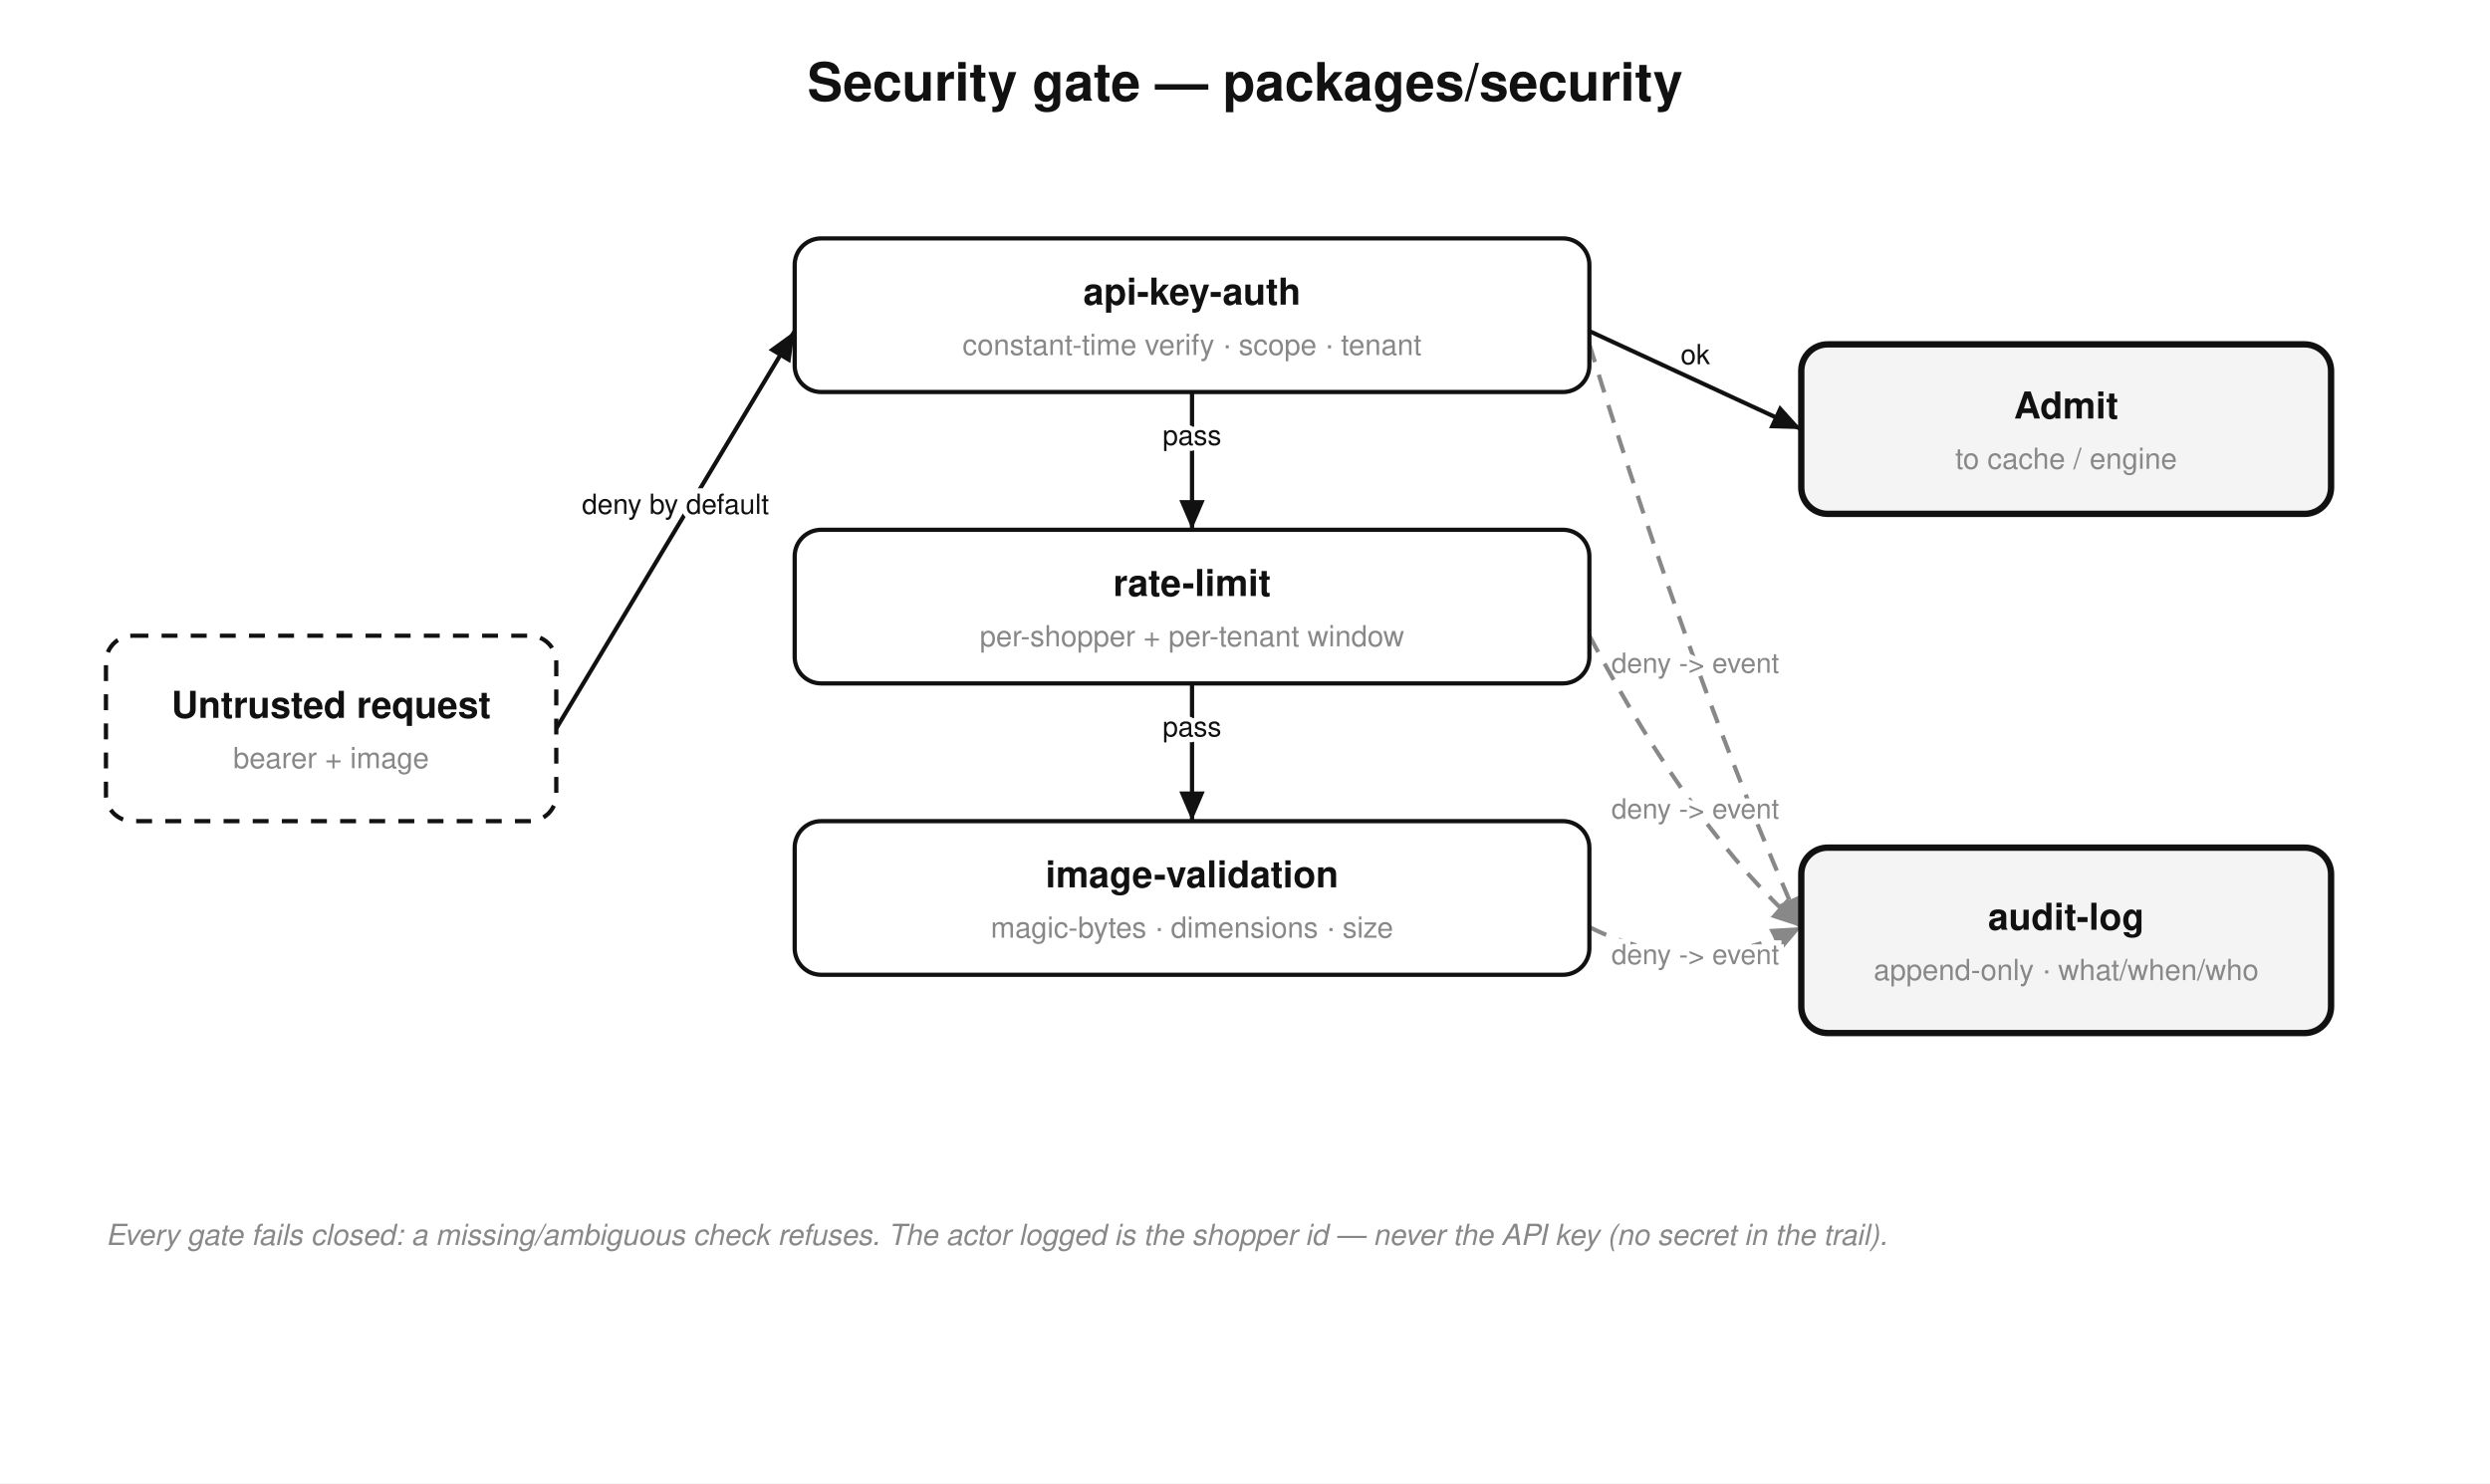
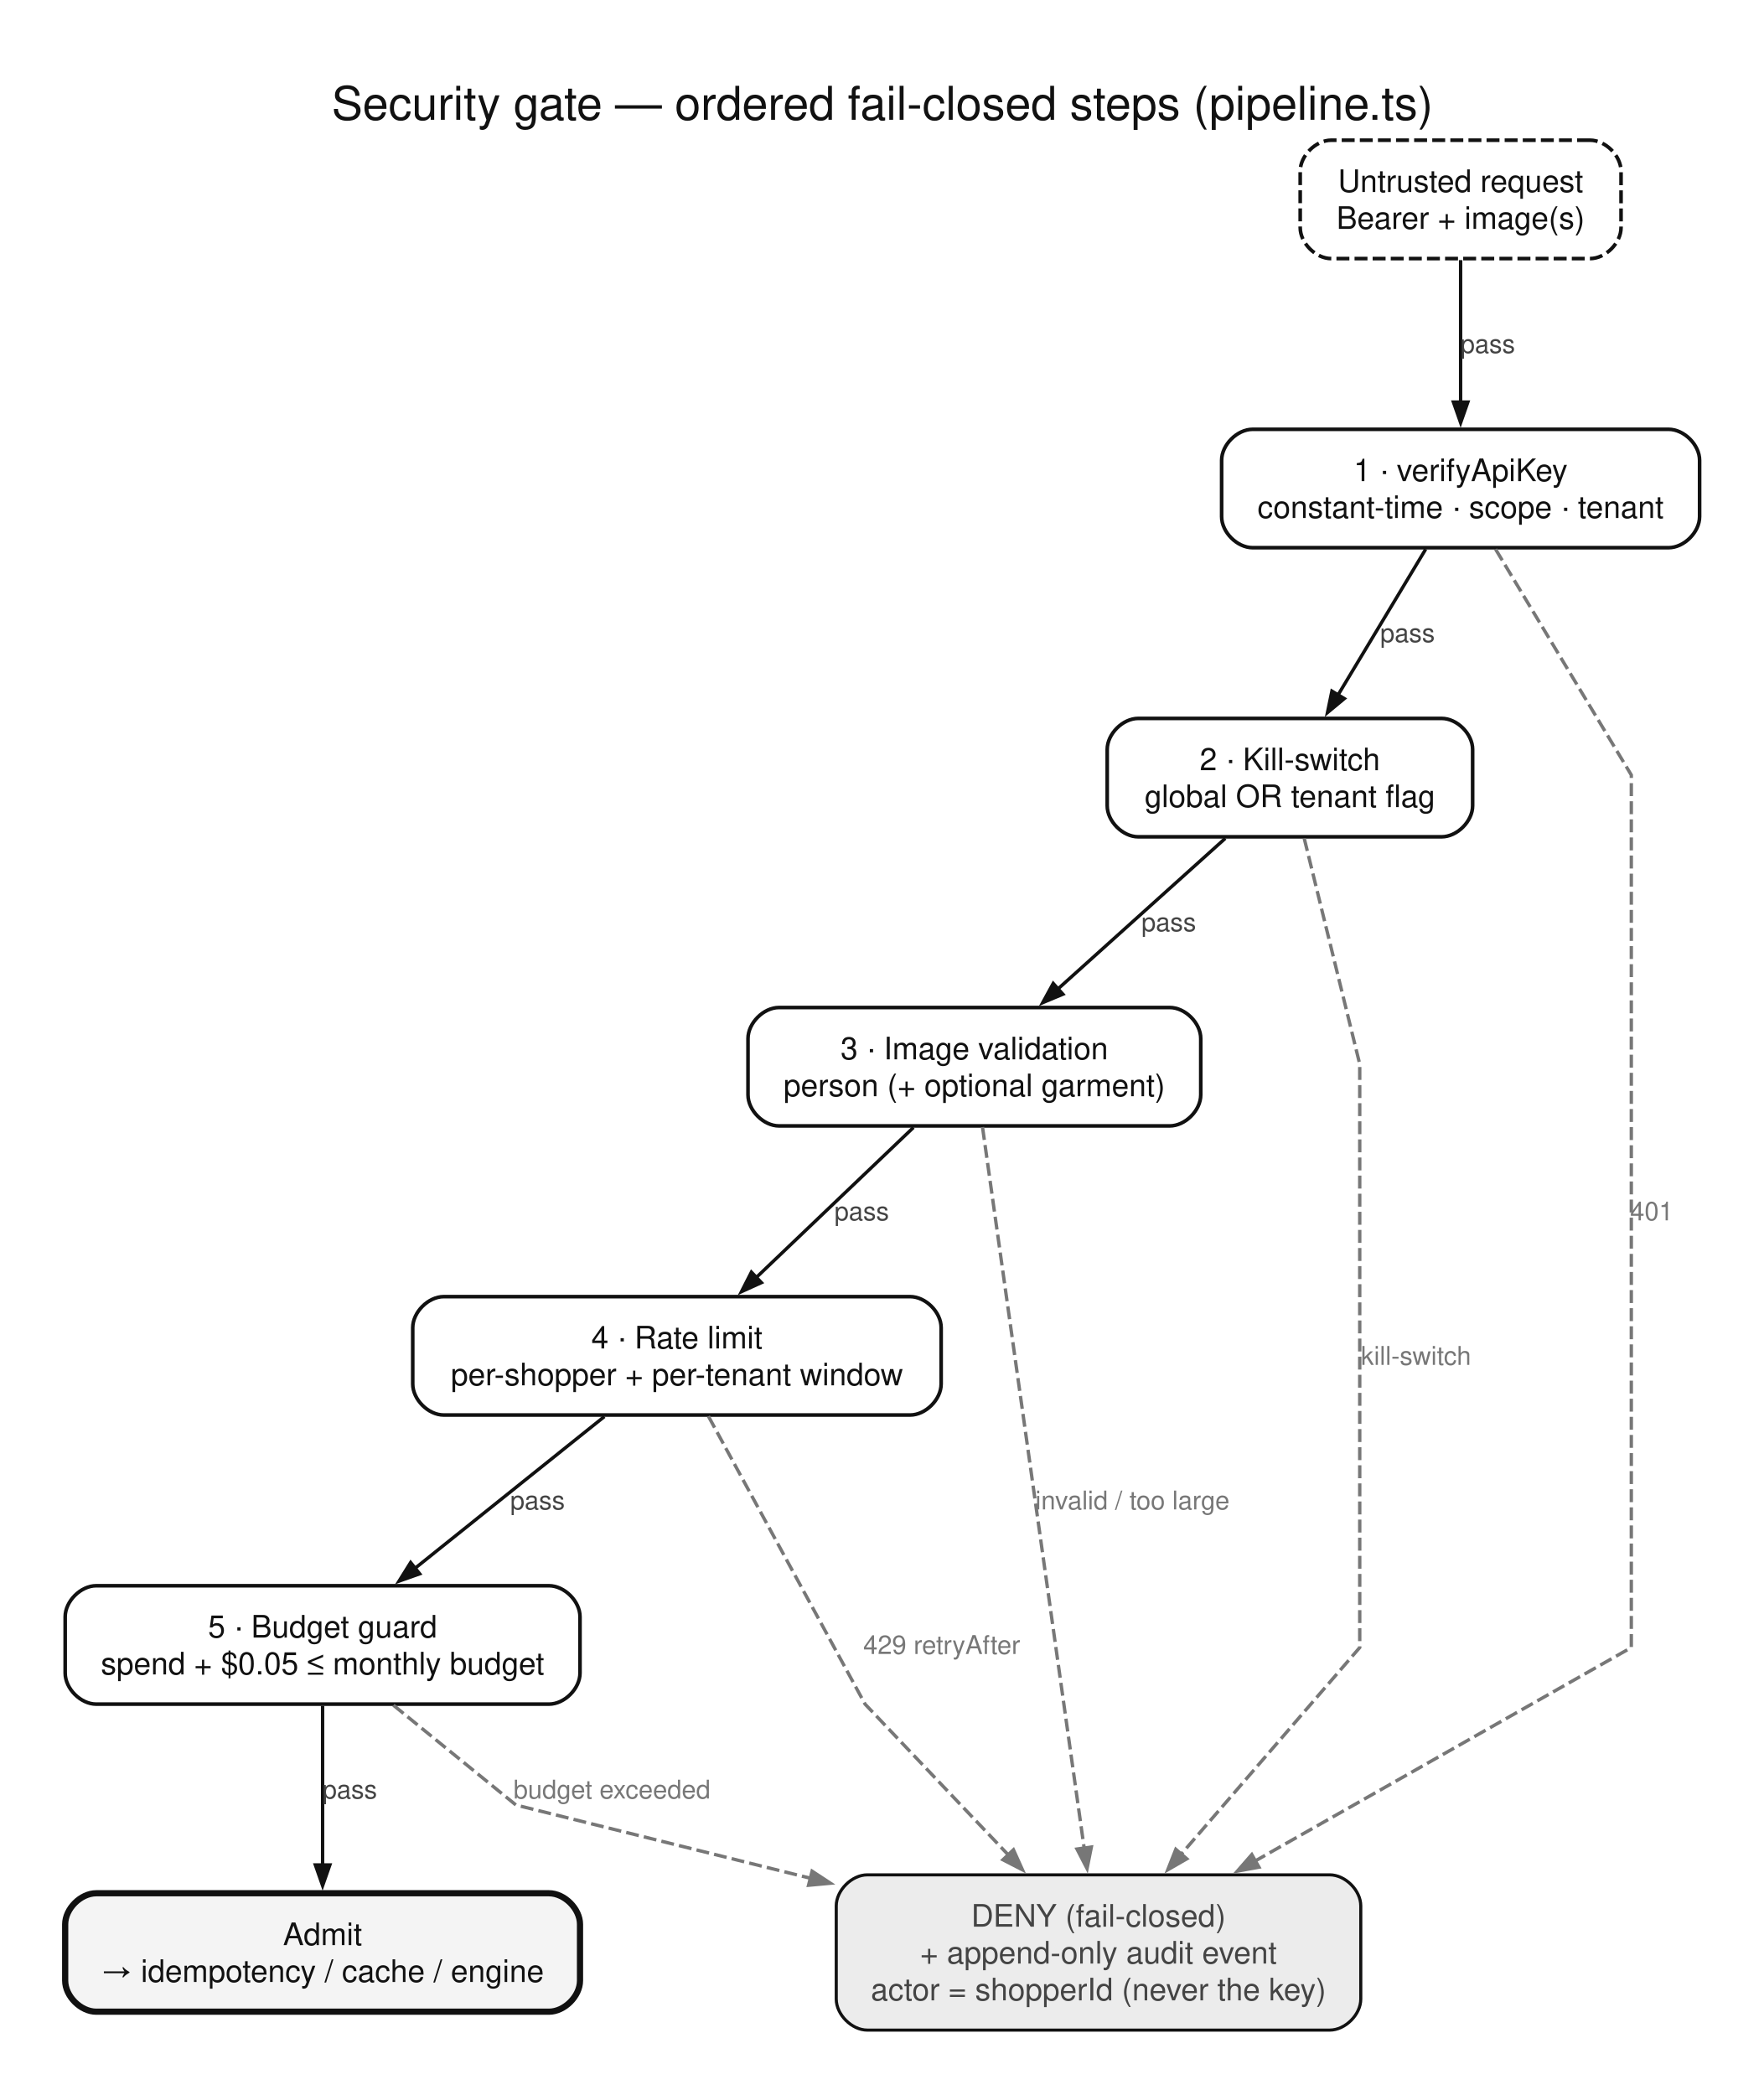
- <svg xmlns="http://www.w3.org/2000/svg" width="940" height="560" viewBox="0 0 940 560">
-   <defs>
-     <marker id="arrowInk" markerWidth="9" markerHeight="9" refX="7" refY="3" orient="auto" markerUnits="strokeWidth">
-       <path d="M0,0 L7,3 L0,6 Z" fill="#111111" />
-     </marker>
-     <marker id="arrowGrey" markerWidth="9" markerHeight="9" refX="7" refY="3" orient="auto" markerUnits="strokeWidth">
-       <path d="M0,0 L7,3 L0,6 Z" fill="#888888" />
-     </marker>
-   </defs>
-   <rect width="940" height="560" fill="#ffffff" />
-   <text x="470.0" y="38" text-anchor="middle" font-family="'Helvetica Neue', Helvetica, Arial, sans-serif" font-size="20" font-weight="700" fill="#111111">Security gate — packages/security</text>
-   <line x1="210" y1="275" x2="300" y2="125" stroke="#111111" stroke-width="1.6" marker-end="url(#arrowInk)" />
-   <text x="255.0" y="194.0" text-anchor="middle" font-family="'Helvetica Neue', Helvetica, Arial, sans-serif" font-size="10.5" fill="#111111">
-     <tspan dx="0" dy="0" style="paint-order:stroke;stroke:#ffffff;stroke-width:4px">deny by default</tspan>
-   </text>
-   <line x1="450.0" y1="148" x2="450.0" y2="200" stroke="#111111" stroke-width="1.6" marker-end="url(#arrowInk)" />
-   <text x="450.0" y="168.0" text-anchor="middle" font-family="'Helvetica Neue', Helvetica, Arial, sans-serif" font-size="10.5" fill="#111111">
-     <tspan dx="0" dy="0" style="paint-order:stroke;stroke:#ffffff;stroke-width:4px">pass</tspan>
-   </text>
-   <line x1="450.0" y1="258" x2="450.0" y2="310" stroke="#111111" stroke-width="1.6" marker-end="url(#arrowInk)" />
-   <text x="450.0" y="278.0" text-anchor="middle" font-family="'Helvetica Neue', Helvetica, Arial, sans-serif" font-size="10.5" fill="#111111">
-     <tspan dx="0" dy="0" style="paint-order:stroke;stroke:#ffffff;stroke-width:4px">pass</tspan>
-   </text>
-   <line x1="600" y1="125" x2="680" y2="162" stroke="#111111" stroke-width="1.6" marker-end="url(#arrowInk)" />
-   <text x="640.0" y="137.5" text-anchor="middle" font-family="'Helvetica Neue', Helvetica, Arial, sans-serif" font-size="10.5" fill="#111111">
-     <tspan dx="0" dy="0" style="paint-order:stroke;stroke:#ffffff;stroke-width:4px">ok</tspan>
-   </text>
-   <path d="M 600 130 Q 640.0 260.0 680 350" fill="none" stroke="#888888" stroke-width="1.6" stroke-dasharray="7 5" marker-end="url(#arrowGrey)" />
-   <text x="640.0" y="254.0" text-anchor="middle" font-family="'Helvetica Neue', Helvetica, Arial, sans-serif" font-size="10.5" fill="#888888">
-     <tspan dx="0" dy="0" style="paint-order:stroke;stroke:#ffffff;stroke-width:4px">deny -&gt; event</tspan>
-   </text>
-   <path d="M 600 240 Q 640.0 315.0 680 350" fill="none" stroke="#888888" stroke-width="1.6" stroke-dasharray="7 5" marker-end="url(#arrowGrey)" />
-   <text x="640.0" y="309.0" text-anchor="middle" font-family="'Helvetica Neue', Helvetica, Arial, sans-serif" font-size="10.5" fill="#888888">
-     <tspan dx="0" dy="0" style="paint-order:stroke;stroke:#ffffff;stroke-width:4px">deny -&gt; event</tspan>
-   </text>
-   <path d="M 600 350 Q 640.0 370.0 680 350" fill="none" stroke="#888888" stroke-width="1.6" stroke-dasharray="7 5" marker-end="url(#arrowGrey)" />
-   <text x="640.0" y="364.0" text-anchor="middle" font-family="'Helvetica Neue', Helvetica, Arial, sans-serif" font-size="10.5" fill="#888888">
-     <tspan dx="0" dy="0" style="paint-order:stroke;stroke:#ffffff;stroke-width:4px">deny -&gt; event</tspan>
-   </text>
-   <rect x="40" y="240" width="170" height="70" rx="10" ry="10" fill="#ffffff" stroke="#111111" stroke-width="1.6" stroke-dasharray="6 5" />
-   <text x="125.0" y="271.0" text-anchor="middle" font-family="'Helvetica Neue', Helvetica, Arial, sans-serif" font-size="14" font-weight="600" fill="#111111">Untrusted request</text>
-   <text x="125.0" y="290.0" text-anchor="middle" font-family="'Helvetica Neue', Helvetica, Arial, sans-serif" font-size="11" fill="#888888">bearer + image</text>
-   <rect x="300" y="90" width="300" height="58" rx="10" ry="10" fill="#ffffff" stroke="#111111" stroke-width="1.6" />
-   <text x="450.0" y="115.0" text-anchor="middle" font-family="'Helvetica Neue', Helvetica, Arial, sans-serif" font-size="14" font-weight="600" fill="#111111">api-key-auth</text>
-   <text x="450.0" y="134.0" text-anchor="middle" font-family="'Helvetica Neue', Helvetica, Arial, sans-serif" font-size="11" fill="#888888">constant-time verify · scope · tenant</text>
-   <rect x="300" y="200" width="300" height="58" rx="10" ry="10" fill="#ffffff" stroke="#111111" stroke-width="1.6" />
-   <text x="450.0" y="225.0" text-anchor="middle" font-family="'Helvetica Neue', Helvetica, Arial, sans-serif" font-size="14" font-weight="600" fill="#111111">rate-limit</text>
-   <text x="450.0" y="244.0" text-anchor="middle" font-family="'Helvetica Neue', Helvetica, Arial, sans-serif" font-size="11" fill="#888888">per-shopper + per-tenant window</text>
-   <rect x="300" y="310" width="300" height="58" rx="10" ry="10" fill="#ffffff" stroke="#111111" stroke-width="1.6" />
-   <text x="450.0" y="335.0" text-anchor="middle" font-family="'Helvetica Neue', Helvetica, Arial, sans-serif" font-size="14" font-weight="600" fill="#111111">image-validation</text>
-   <text x="450.0" y="354.0" text-anchor="middle" font-family="'Helvetica Neue', Helvetica, Arial, sans-serif" font-size="11" fill="#888888">magic-bytes · dimensions · size</text>
-   <rect x="680" y="130" width="200" height="64" rx="10" ry="10" fill="#f4f4f4" stroke="#111111" stroke-width="2.4" />
-   <text x="780.0" y="158.0" text-anchor="middle" font-family="'Helvetica Neue', Helvetica, Arial, sans-serif" font-size="14" font-weight="600" fill="#111111">Admit</text>
-   <text x="780.0" y="177.0" text-anchor="middle" font-family="'Helvetica Neue', Helvetica, Arial, sans-serif" font-size="11" fill="#888888">to cache / engine</text>
-   <rect x="680" y="320" width="200" height="70" rx="10" ry="10" fill="#f4f4f4" stroke="#111111" stroke-width="2.4" />
-   <text x="780.0" y="351.0" text-anchor="middle" font-family="'Helvetica Neue', Helvetica, Arial, sans-serif" font-size="14" font-weight="600" fill="#111111">audit-log</text>
-   <text x="780.0" y="370.0" text-anchor="middle" font-family="'Helvetica Neue', Helvetica, Arial, sans-serif" font-size="11" fill="#888888">append-only · what/when/who</text>
-   <text x="40" y="470" font-family="'Helvetica Neue', Helvetica, Arial, sans-serif" font-size="11" font-style="italic" fill="#888888">Every gate fails closed: a missing/ambiguous check refuses. The actor logged is the shopper id — never the API key (no secret in the trail).</text>
+ <svg xmlns="http://www.w3.org/2000/svg" width="682pt" height="810pt" viewBox="0.00 0.00 682.00 810.00">
+   <g id="graph0" class="graph" transform="scale(1 1) rotate(0) translate(25.2 784.91)">
+     <polygon fill="white" stroke="none" points="-25.2,25.2 -25.2,-784.91 657.12,-784.91 657.12,25.2 -25.2,25.2" />
+     <text xml:space="preserve" text-anchor="middle" x="315.96" y="-738.61" font-family="Helvetica,sans-Serif" font-size="18.00" fill="#111111">Security gate — ordered fail-closed steps (pipeline.ts)</text>
+     <g id="node1" class="node">
+       <path fill="white" stroke="#111111" stroke-width="1.4" stroke-dasharray="5,2" d="M589.55,-730.71C589.55,-730.71 489.5,-730.71 489.5,-730.71 483.5,-730.71 477.5,-724.71 477.5,-718.71 477.5,-718.71 477.5,-696.93 477.5,-696.93 477.5,-690.93 483.5,-684.93 489.5,-684.93 489.5,-684.93 589.55,-684.93 589.55,-684.93 595.55,-684.93 601.55,-690.93 601.55,-696.93 601.55,-696.93 601.55,-718.71 601.55,-718.71 601.55,-724.71 595.55,-730.71 589.55,-730.71" />
+       <text xml:space="preserve" text-anchor="middle" x="539.52" y="-710.67" font-family="Helvetica,sans-Serif" font-size="12.00" fill="#111111">Untrusted request</text>
+       <text xml:space="preserve" text-anchor="middle" x="539.52" y="-696.42" font-family="Helvetica,sans-Serif" font-size="12.00" fill="#111111">Bearer + image(s)</text>
+     </g>
+     <g id="node2" class="node">
+       <path fill="white" stroke="#111111" stroke-width="1.4" d="M619.92,-618.93C619.92,-618.93 459.12,-618.93 459.12,-618.93 453.12,-618.93 447.12,-612.93 447.12,-606.93 447.12,-606.93 447.12,-585.15 447.12,-585.15 447.12,-579.15 453.12,-573.15 459.12,-573.15 459.12,-573.15 619.92,-573.15 619.92,-573.15 625.92,-573.15 631.92,-579.15 631.92,-585.15 631.92,-585.15 631.92,-606.93 631.92,-606.93 631.92,-612.93 625.92,-618.93 619.92,-618.93" />
+       <text xml:space="preserve" text-anchor="middle" x="539.52" y="-598.89" font-family="Helvetica,sans-Serif" font-size="12.00" fill="#111111">1 · verifyApiKey</text>
+       <text xml:space="preserve" text-anchor="middle" x="539.52" y="-584.64" font-family="Helvetica,sans-Serif" font-size="12.00" fill="#111111">constant-time · scope · tenant</text>
+     </g>
+     <g id="edge1" class="edge">
+       <path fill="none" stroke="#111111" stroke-width="1.3" d="M539.52,-684.34C539.52,-668.5 539.52,-647.06 539.52,-629.39" />
+       <polygon fill="#111111" stroke="#111111" stroke-width="1.3" points="542.33,-629.46 539.53,-621.46 536.73,-629.46 542.33,-629.46" />
+       <text xml:space="preserve" text-anchor="middle" x="550.02" y="-648.43" font-family="Helvetica,sans-Serif" font-size="10.00" fill="#444444">pass</text>
+     </g>
+     <g id="node3" class="node">
+       <path fill="white" stroke="#111111" stroke-width="1.4" d="M532.17,-507.15C532.17,-507.15 414.88,-507.15 414.88,-507.15 408.88,-507.15 402.88,-501.15 402.88,-495.15 402.88,-495.15 402.88,-473.37 402.88,-473.37 402.88,-467.37 408.88,-461.37 414.88,-461.37 414.88,-461.37 532.17,-461.37 532.17,-461.37 538.17,-461.37 544.17,-467.37 544.17,-473.37 544.17,-473.37 544.17,-495.15 544.17,-495.15 544.17,-501.15 538.17,-507.15 532.17,-507.15" />
+       <text xml:space="preserve" text-anchor="middle" x="473.52" y="-487.11" font-family="Helvetica,sans-Serif" font-size="12.00" fill="#111111">2 · Kill-switch</text>
+       <text xml:space="preserve" text-anchor="middle" x="473.52" y="-472.86" font-family="Helvetica,sans-Serif" font-size="12.00" fill="#111111">global OR tenant flag</text>
+     </g>
+     <g id="edge2" class="edge">
+       <path fill="none" stroke="#111111" stroke-width="1.3" d="M526.01,-572.56C516.22,-556.28 502.87,-534.07 492.08,-516.13" />
+       <polygon fill="#111111" stroke="#111111" stroke-width="1.3" points="494.56,-514.81 488.04,-509.4 489.76,-517.7 494.56,-514.81" />
+       <text xml:space="preserve" text-anchor="middle" x="519" y="-536.65" font-family="Helvetica,sans-Serif" font-size="10.00" fill="#444444">pass</text>
+     </g>
+     <g id="node8" class="node">
+       <path fill="#ececec" stroke="#111111" stroke-width="1.2" d="M488.92,-60.03C488.92,-60.03 310.12,-60.03 310.12,-60.03 304.12,-60.03 298.12,-54.03 298.12,-48.03 298.12,-48.03 298.12,-12 298.12,-12 298.12,-6 304.12,0 310.12,0 310.12,0 488.92,0 488.92,0 494.92,0 500.92,-6 500.92,-12 500.92,-12 500.92,-48.03 500.92,-48.03 500.92,-54.03 494.92,-60.03 488.92,-60.03" />
+       <text xml:space="preserve" text-anchor="middle" x="399.52" y="-39.99" font-family="Helvetica,sans-Serif" font-size="12.00" fill="#444444">DENY (fail-closed)</text>
+       <text xml:space="preserve" text-anchor="middle" x="399.52" y="-25.74" font-family="Helvetica,sans-Serif" font-size="12.00" fill="#444444">+ append-only audit event</text>
+       <text xml:space="preserve" text-anchor="middle" x="399.52" y="-11.49" font-family="Helvetica,sans-Serif" font-size="12.00" fill="#444444">actor = shopperId (never the key)</text>
+     </g>
+     <g id="edge7" class="edge">
+       <path fill="none" stroke="#777777" stroke-width="1.3" stroke-dasharray="5,2" d="M553.04,-572.56C572.35,-540.44 605.52,-485.26 605.52,-485.26 605.52,-485.26 605.52,-485.26 605.52,-147.92 605.52,-147.92 520.7,-99.78 459.91,-65.29" />
+       <polygon fill="#777777" stroke="#777777" stroke-width="1.3" points="461.56,-63 453.22,-61.49 458.79,-67.87 461.56,-63" />
+       <text xml:space="preserve" text-anchor="middle" x="613.4" y="-313.09" font-family="Helvetica,sans-Serif" font-size="10.00" fill="#777777">401</text>
+     </g>
+     <g id="node4" class="node">
+       <path fill="white" stroke="#111111" stroke-width="1.4" d="M427.05,-395.37C427.05,-395.37 276,-395.37 276,-395.37 270,-395.37 264,-389.37 264,-383.37 264,-383.37 264,-361.59 264,-361.59 264,-355.59 270,-349.59 276,-349.59 276,-349.59 427.05,-349.59 427.05,-349.59 433.05,-349.59 439.05,-355.59 439.05,-361.59 439.05,-361.59 439.05,-383.37 439.05,-383.37 439.05,-389.37 433.05,-395.37 427.05,-395.37" />
+       <text xml:space="preserve" text-anchor="middle" x="351.52" y="-375.33" font-family="Helvetica,sans-Serif" font-size="12.00" fill="#111111">3 · Image validation</text>
+       <text xml:space="preserve" text-anchor="middle" x="351.52" y="-361.08" font-family="Helvetica,sans-Serif" font-size="12.00" fill="#111111">person (+ optional garment)</text>
+     </g>
+     <g id="edge3" class="edge">
+       <path fill="none" stroke="#111111" stroke-width="1.3" d="M448.54,-460.78C429.79,-443.91 403.97,-420.67 383.68,-402.41" />
+       <polygon fill="#111111" stroke="#111111" stroke-width="1.3" points="385.76,-400.52 377.94,-397.25 382.01,-404.68 385.76,-400.52" />
+       <text xml:space="preserve" text-anchor="middle" x="426.68" y="-424.87" font-family="Helvetica,sans-Serif" font-size="10.00" fill="#444444">pass</text>
+     </g>
+     <g id="edge8" class="edge">
+       <path fill="none" stroke="#777777" stroke-width="1.3" stroke-dasharray="5,2" d="M479.05,-460.78C486.95,-428.66 500.52,-373.48 500.52,-373.48 500.52,-373.48 500.52,-373.48 500.52,-147.92 500.52,-147.92 460.79,-101.92 431.16,-67.63" />
+       <polygon fill="#777777" stroke="#777777" stroke-width="1.3" points="433.65,-66.23 426.3,-62 429.41,-69.89 433.65,-66.23" />
+       <text xml:space="preserve" text-anchor="middle" x="522.27" y="-257.2" font-family="Helvetica,sans-Serif" font-size="10.00" fill="#777777">kill-switch</text>
+     </g>
+     <g id="node5" class="node">
+       <path fill="white" stroke="#111111" stroke-width="1.4" d="M326.68,-283.59C326.68,-283.59 146.38,-283.59 146.38,-283.59 140.38,-283.59 134.38,-277.59 134.38,-271.59 134.38,-271.59 134.38,-249.81 134.38,-249.81 134.38,-243.81 140.38,-237.81 146.38,-237.81 146.38,-237.81 326.68,-237.81 326.68,-237.81 332.68,-237.81 338.68,-243.81 338.68,-249.81 338.68,-249.81 338.68,-271.59 338.68,-271.59 338.68,-277.59 332.68,-283.59 326.68,-283.59" />
+       <text xml:space="preserve" text-anchor="middle" x="236.53" y="-263.55" font-family="Helvetica,sans-Serif" font-size="12.00" fill="#111111">4 · Rate limit</text>
+       <text xml:space="preserve" text-anchor="middle" x="236.53" y="-249.3" font-family="Helvetica,sans-Serif" font-size="12.00" fill="#111111">per-shopper + per-tenant window</text>
+     </g>
+     <g id="edge4" class="edge">
+       <path fill="none" stroke="#111111" stroke-width="1.3" d="M327.98,-349C310.38,-332.2 286.17,-309.09 267.08,-290.87" />
+       <polygon fill="#111111" stroke="#111111" stroke-width="1.3" points="269.19,-289.01 261.47,-285.51 265.32,-293.06 269.19,-289.01" />
+       <text xml:space="preserve" text-anchor="middle" x="307.97" y="-313.09" font-family="Helvetica,sans-Serif" font-size="10.00" fill="#444444">pass</text>
+     </g>
+     <g id="edge9" class="edge">
+       <path fill="none" stroke="#777777" stroke-width="1.3" stroke-dasharray="5,2" d="M354.67,-349.14C362.68,-292.34 383.9,-141.84 394.01,-70.1" />
+       <polygon fill="#777777" stroke="#777777" stroke-width="1.3" points="396.75,-70.78 395.09,-62.47 391.2,-70 396.75,-70.78" />
+       <text xml:space="preserve" text-anchor="middle" x="412.65" y="-201.31" font-family="Helvetica,sans-Serif" font-size="10.00" fill="#777777">invalid / too large</text>
+     </g>
+     <g id="node6" class="node">
+       <path fill="white" stroke="#111111" stroke-width="1.4" d="M187.05,-171.81C187.05,-171.81 12,-171.81 12,-171.81 6,-171.81 0,-165.81 0,-159.81 0,-159.81 0,-138.03 0,-138.03 0,-132.03 6,-126.03 12,-126.03 12,-126.03 187.05,-126.03 187.05,-126.03 193.05,-126.03 199.05,-132.03 199.05,-138.03 199.05,-138.03 199.05,-159.81 199.05,-159.81 199.05,-165.81 193.05,-171.81 187.05,-171.81" />
+       <text xml:space="preserve" text-anchor="middle" x="99.53" y="-151.77" font-family="Helvetica,sans-Serif" font-size="12.00" fill="#111111">5 · Budget guard</text>
+       <text xml:space="preserve" text-anchor="middle" x="99.53" y="-137.52" font-family="Helvetica,sans-Serif" font-size="12.00" fill="#111111">spend + $0.05 ≤ monthly budget</text>
+     </g>
+     <g id="edge5" class="edge">
+       <path fill="none" stroke="#111111" stroke-width="1.3" d="M208.47,-237.22C187.23,-220.2 157.91,-196.7 135.03,-178.37" />
+       <polygon fill="#111111" stroke="#111111" stroke-width="1.3" points="137.07,-176.42 129.08,-173.6 133.57,-180.79 137.07,-176.42" />
+       <text xml:space="preserve" text-anchor="middle" x="182.63" y="-201.31" font-family="Helvetica,sans-Serif" font-size="10.00" fill="#444444">pass</text>
+     </g>
+     <g id="edge10" class="edge">
+       <path fill="none" stroke="#777777" stroke-width="1.3" stroke-dasharray="5,2" d="M248.7,-237.33C269.41,-199.27 309.27,-126.03 309.27,-126.03 309.27,-126.03 339.35,-94.36 364.78,-67.59" />
+       <polygon fill="#777777" stroke="#777777" stroke-width="1.3" points="366.63,-69.71 370.11,-61.98 362.57,-65.86 366.63,-69.71" />
+       <text xml:space="preserve" text-anchor="middle" x="338.9" y="-145.42" font-family="Helvetica,sans-Serif" font-size="10.00" fill="#777777">429 retryAfter</text>
+     </g>
+     <g id="node7" class="node">
+       <path fill="#f4f4f4" stroke="#111111" stroke-width="2.4" d="M187.05,-52.91C187.05,-52.91 12,-52.91 12,-52.91 6,-52.91 0,-46.91 0,-40.91 0,-40.91 0,-19.12 0,-19.12 0,-13.12 6,-7.12 12,-7.12 12,-7.12 187.05,-7.12 187.05,-7.12 193.05,-7.12 199.05,-13.12 199.05,-19.12 199.05,-19.12 199.05,-40.91 199.05,-40.91 199.05,-46.91 193.05,-52.91 187.05,-52.91" />
+       <text xml:space="preserve" text-anchor="middle" x="99.53" y="-32.87" font-family="Helvetica,sans-Serif" font-size="12.00" fill="#111111">Admit</text>
+       <text xml:space="preserve" text-anchor="middle" x="99.53" y="-18.62" font-family="Helvetica,sans-Serif" font-size="12.00" fill="#111111">→ idempotency / cache / engine</text>
+     </g>
+     <g id="edge6" class="edge">
+       <path fill="none" stroke="#111111" stroke-width="1.3" d="M99.53,-125.38C99.53,-107.86 99.53,-83.32 99.53,-63.66" />
+       <polygon fill="#111111" stroke="#111111" stroke-width="1.3" points="102.33,-63.85 99.53,-55.85 96.73,-63.85 102.33,-63.85" />
+       <text xml:space="preserve" text-anchor="middle" x="110.03" y="-89.53" font-family="Helvetica,sans-Serif" font-size="10.00" fill="#444444">pass</text>
+     </g>
+     <g id="edge11" class="edge">
+       <path fill="none" stroke="#777777" stroke-width="1.3" stroke-dasharray="5,2" d="M126.93,-125.59C148.27,-108.21 174.28,-87.03 174.28,-87.03 174.28,-87.03 231.53,-72.79 288.31,-58.67" />
+       <polygon fill="#777777" stroke="#777777" stroke-width="1.3" points="288.78,-61.44 295.86,-56.79 287.42,-56.01 288.78,-61.44" />
+       <text xml:space="preserve" text-anchor="middle" x="211.4" y="-89.53" font-family="Helvetica,sans-Serif" font-size="10.00" fill="#777777">budget exceeded</text>
+     </g>
+   </g>
</svg>
